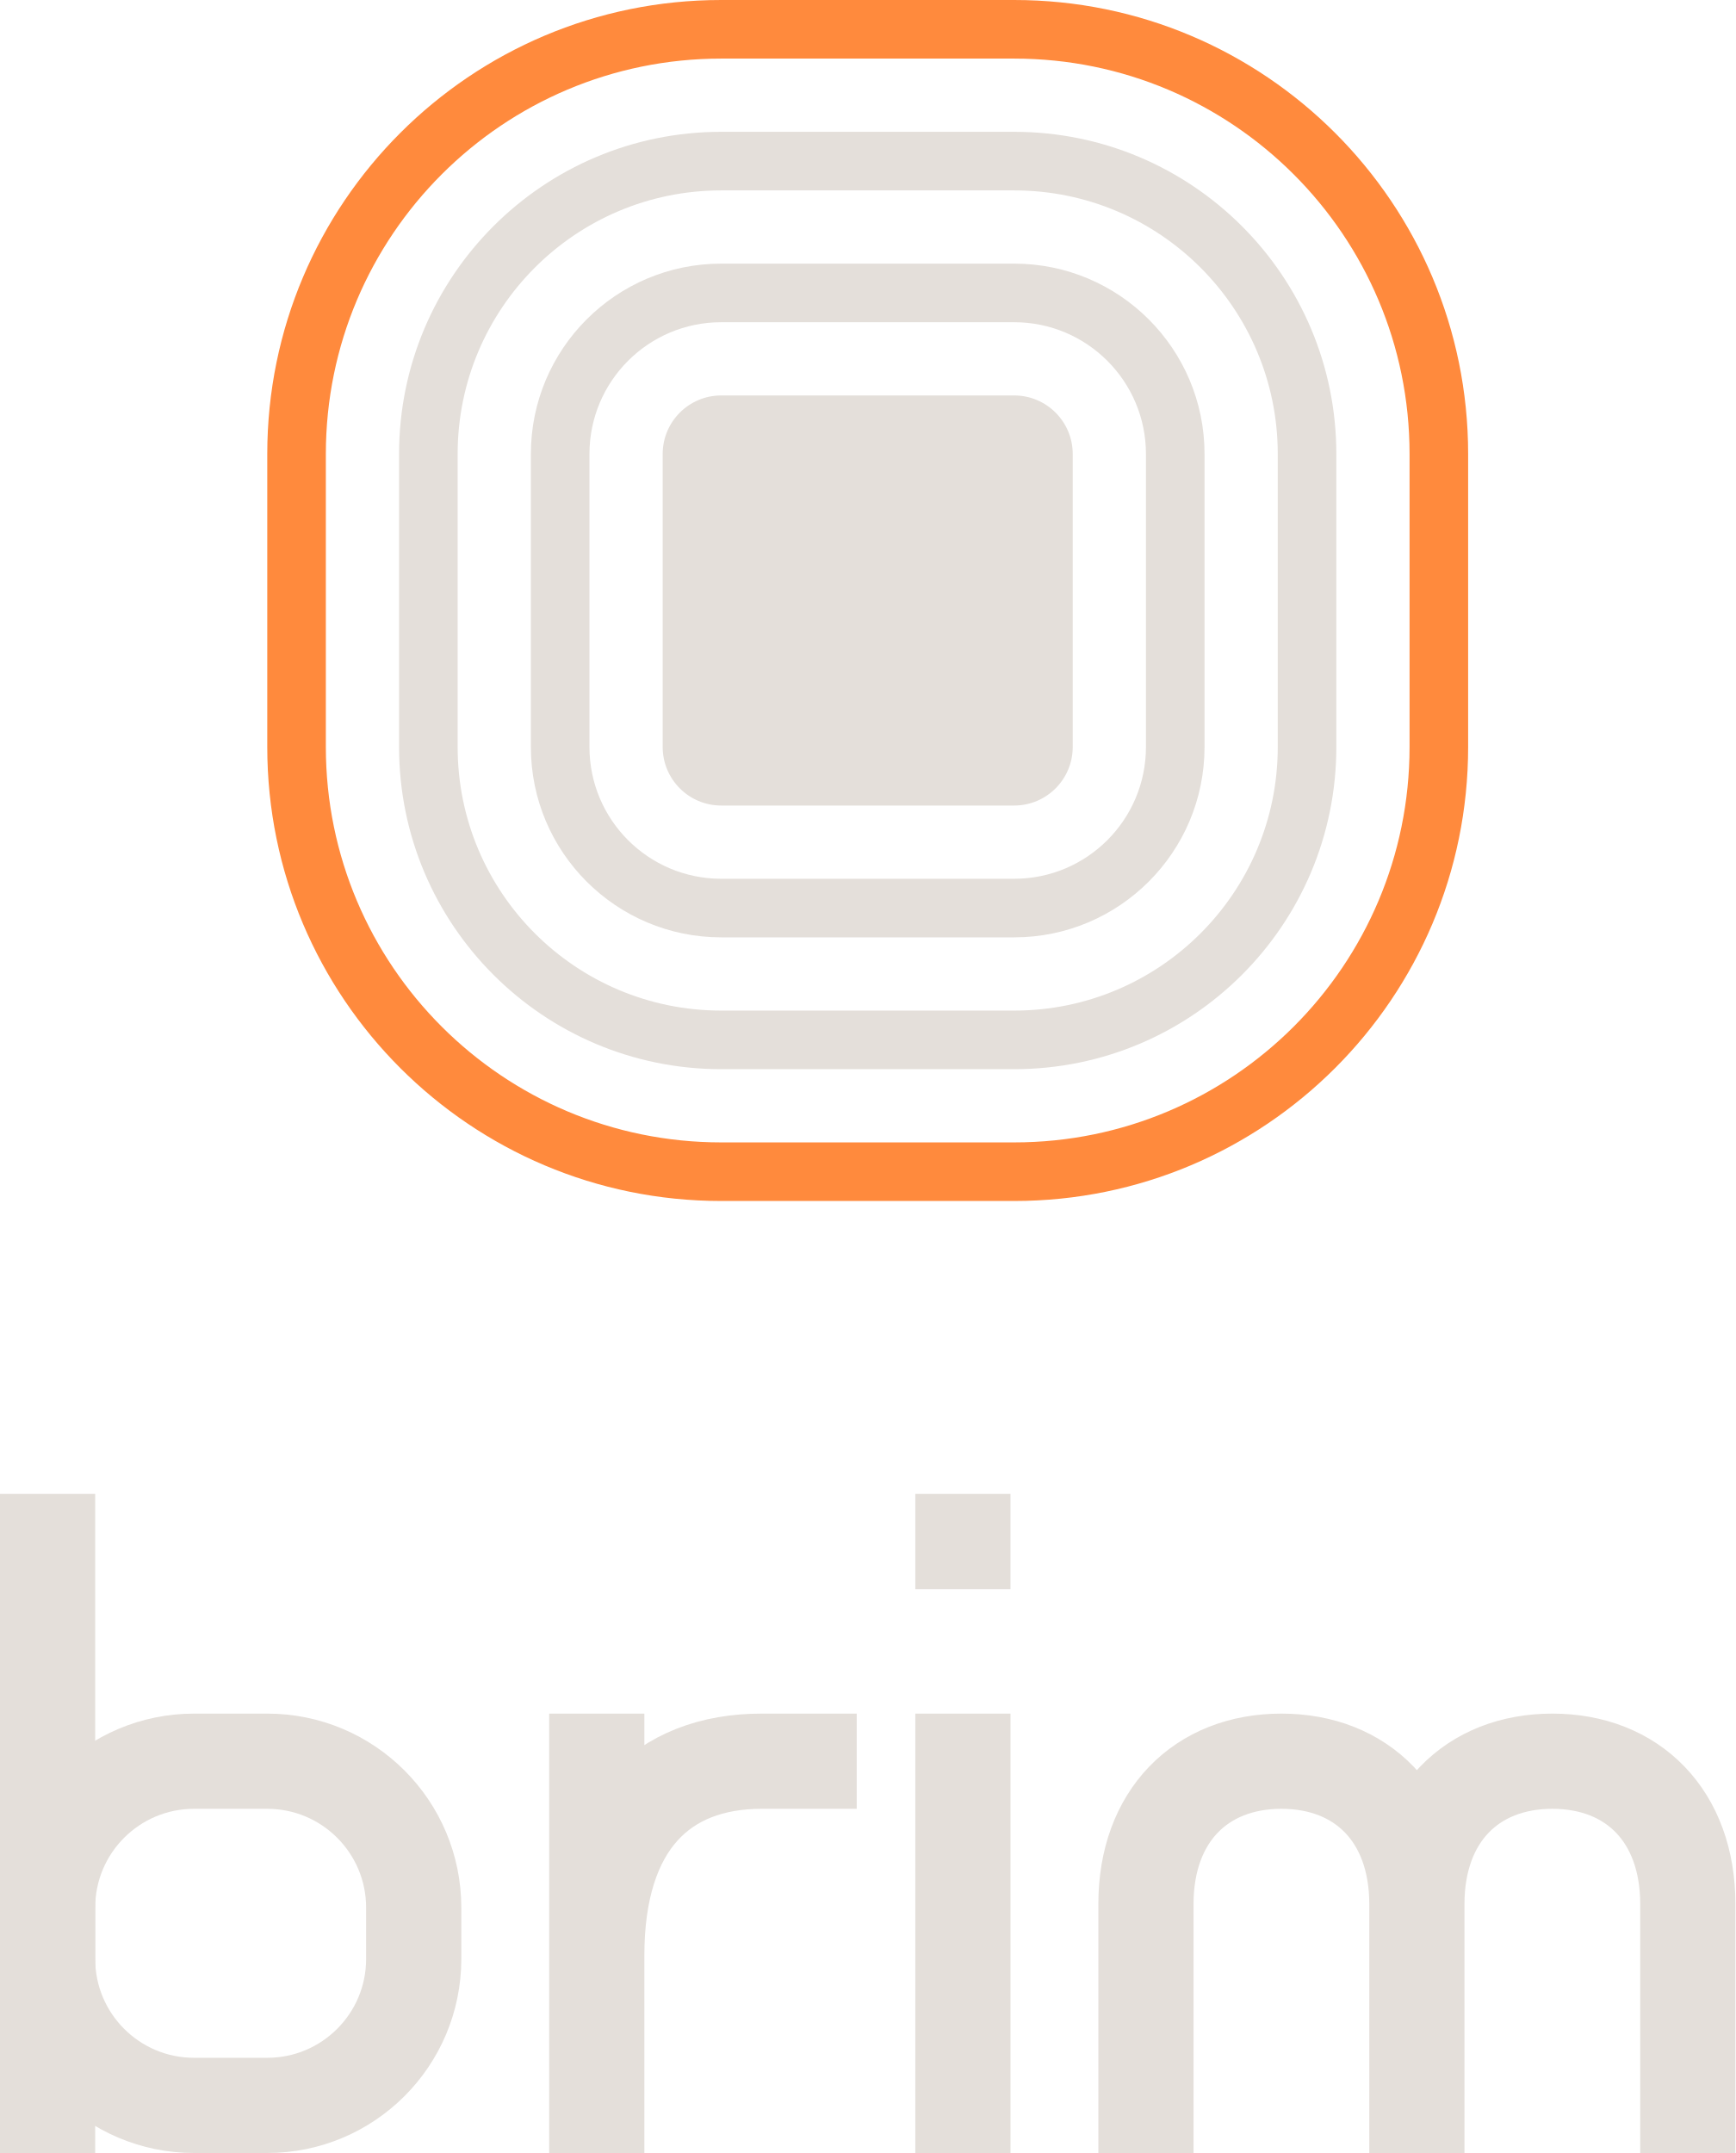
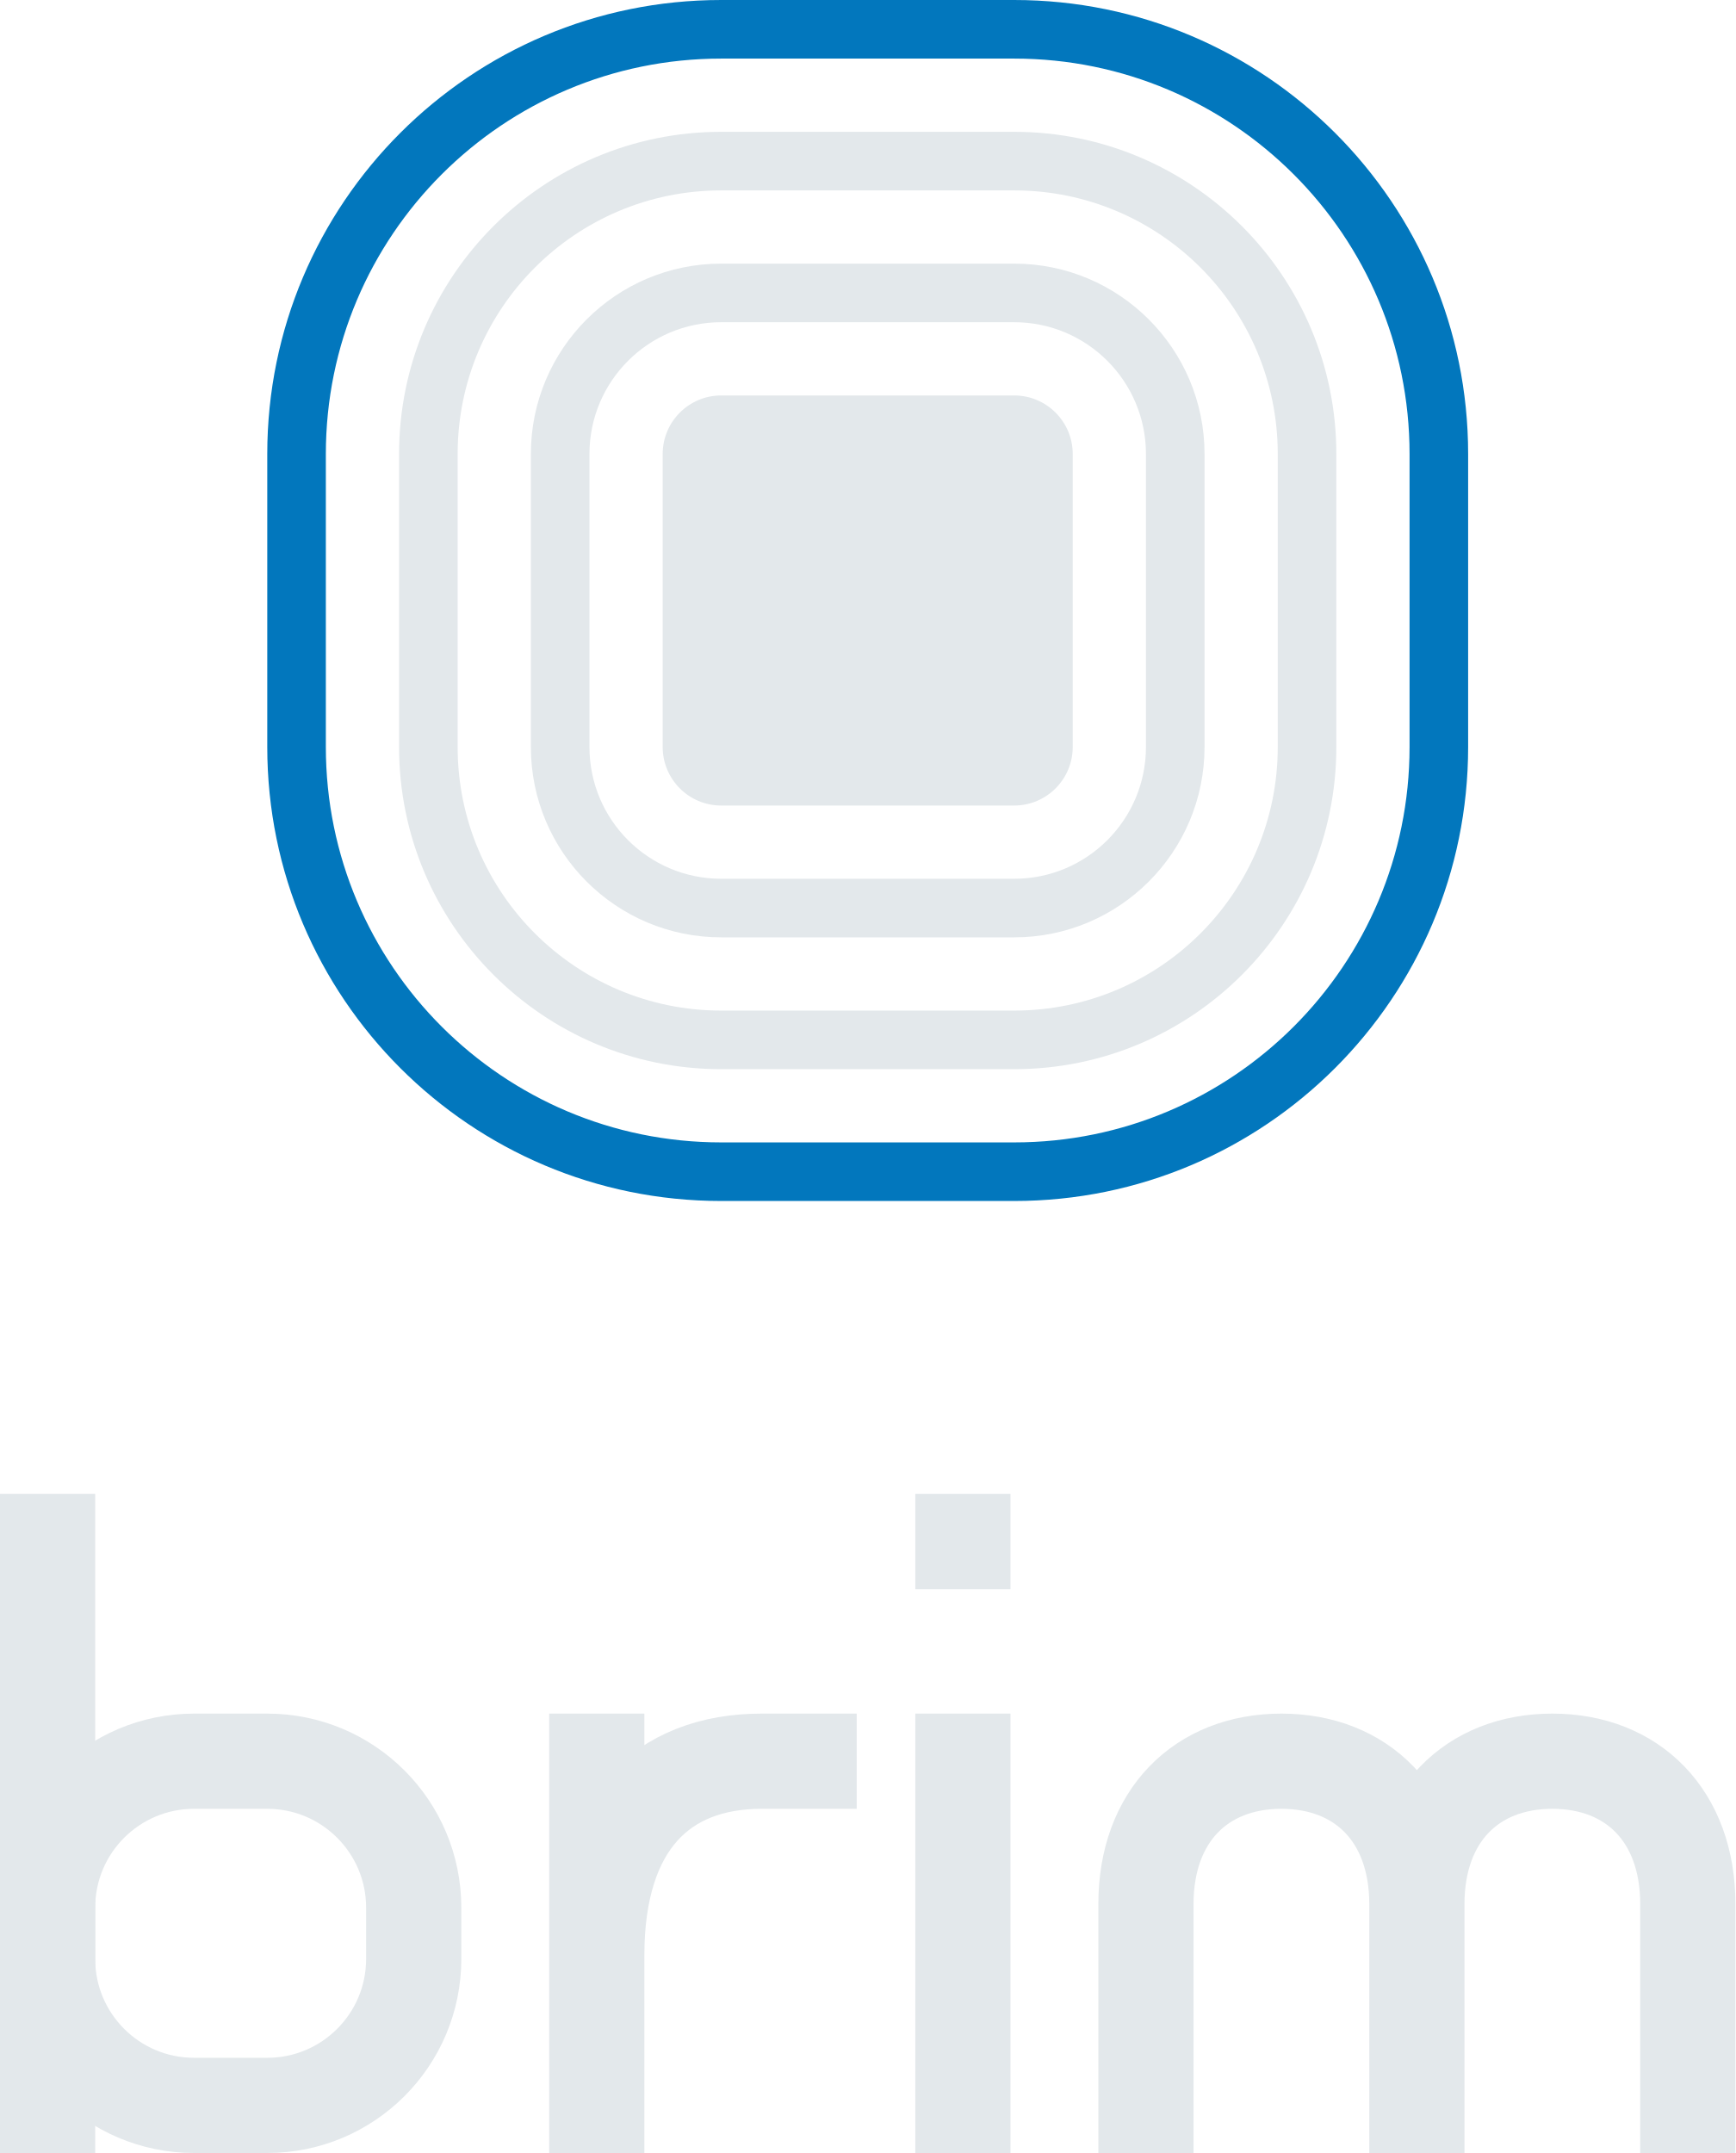
<svg xmlns="http://www.w3.org/2000/svg" viewBox="0 0 237 294">
  <g transform="translate(36.5 0)">
-     <path class="mark-base" fill="#e4dfda" fill-rule="evenodd" d="M62 18H102A44 44 0 0 1 146 62V102A44 44 0 0 1 102 146H62A44 44 0 0 1 18 102V62A44 44 0 0 1 62 18ZM62 26H102A36 36 0 0 1 138 62V102A36 36 0 0 1 102 138H62A36 36 0 0 1 26 102V62A36 36 0 0 1 62 26ZM62 36H102A26 26 0 0 1 128 62V102A26 26 0 0 1 102 128H62A26 26 0 0 1 36 102V62A26 26 0 0 1 62 36ZM62 44H102A18 18 0 0 1 120 62V102A18 18 0 0 1 102 120H62A18 18 0 0 1 44 102V62A18 18 0 0 1 62 44ZM62 54H102A8 8 0 0 1 110 62V102A8 8 0 0 1 102 110H62A8 8 0 0 1 54 102V62A8 8 0 0 1 62 54Z" />
-     <path class="mark-accent" fill="#ff8a3d" fill-rule="evenodd" d="M62 0H102A62 62 0 0 1 164 62V102A62 62 0 0 1 102 164H62A62 62 0 0 1 0 102V62A62 62 0 0 1 62 0ZM62 8H102A54 54 0 0 1 156 62V102A54 54 0 0 1 102 156H62A54 54 0 0 1 8 102V62A54 54 0 0 1 62 8Z" />
+     <path class="mark-base" fill="#e3e8eb" fill-rule="evenodd" d="M62 18H102A44 44 0 0 1 146 62V102A44 44 0 0 1 102 146H62A44 44 0 0 1 18 102V62A44 44 0 0 1 62 18ZM62 26H102A36 36 0 0 1 138 62V102A36 36 0 0 1 102 138H62A36 36 0 0 1 26 102V62A36 36 0 0 1 62 26ZM62 36H102A26 26 0 0 1 128 62V102A26 26 0 0 1 102 128H62A26 26 0 0 1 36 102V62A26 26 0 0 1 62 36ZM62 44H102A18 18 0 0 1 120 62V102A18 18 0 0 1 102 120H62A18 18 0 0 1 44 102V62A18 18 0 0 1 62 44ZM62 54H102A8 8 0 0 1 110 62V102A8 8 0 0 1 102 110H62A8 8 0 0 1 54 102V62A8 8 0 0 1 62 54Z" />
+     <path class="mark-accent" fill="#0277bd" fill-rule="evenodd" d="M62 0H102A62 62 0 0 1 164 62V102A62 62 0 0 1 102 164H62A62 62 0 0 1 0 102V62A62 62 0 0 1 62 0ZM62 8H102A54 54 0 0 1 156 62V102A54 54 0 0 1 102 156H62A54 54 0 0 1 8 102V62A54 54 0 0 1 62 8Z" />
  </g>
  <g transform="translate(0 204)">
-     <g fill="none" stroke="#e4dfda" stroke-width="13" stroke-linejoin="round">
+     <g fill="none" stroke="#e3e8eb" stroke-width="13" stroke-linejoin="round">
      <path d="M6.5 0V90M81.5 30V90M81.5 63C81.5 45 90.5 36.5 104 36.5H117M131.5 30V90M156.5 90V56C156.5 44 164 36.5 175 36.5C186 36.5 193.5 44 193.5 56V90M193.5 56C193.5 44 201 36.5 212 36.5C223 36.5 230.5 44 230.5 56V90" />
      <path d="M26.5 36.5H36.5A20 20 0 0 1 56.5 56.5V63.5A20 20 0 0 1 36.5 83.5H26.5A20 20 0 0 1 6.5 63.5V56.5A20 20 0 0 1 26.5 36.5Z" />
    </g>
-     <path fill="#e4dfda" d="M125 0H138V13H125Z" />
+     <path fill="#e3e8eb" d="M125 0H138V13H125Z" />
  </g>
</svg>
